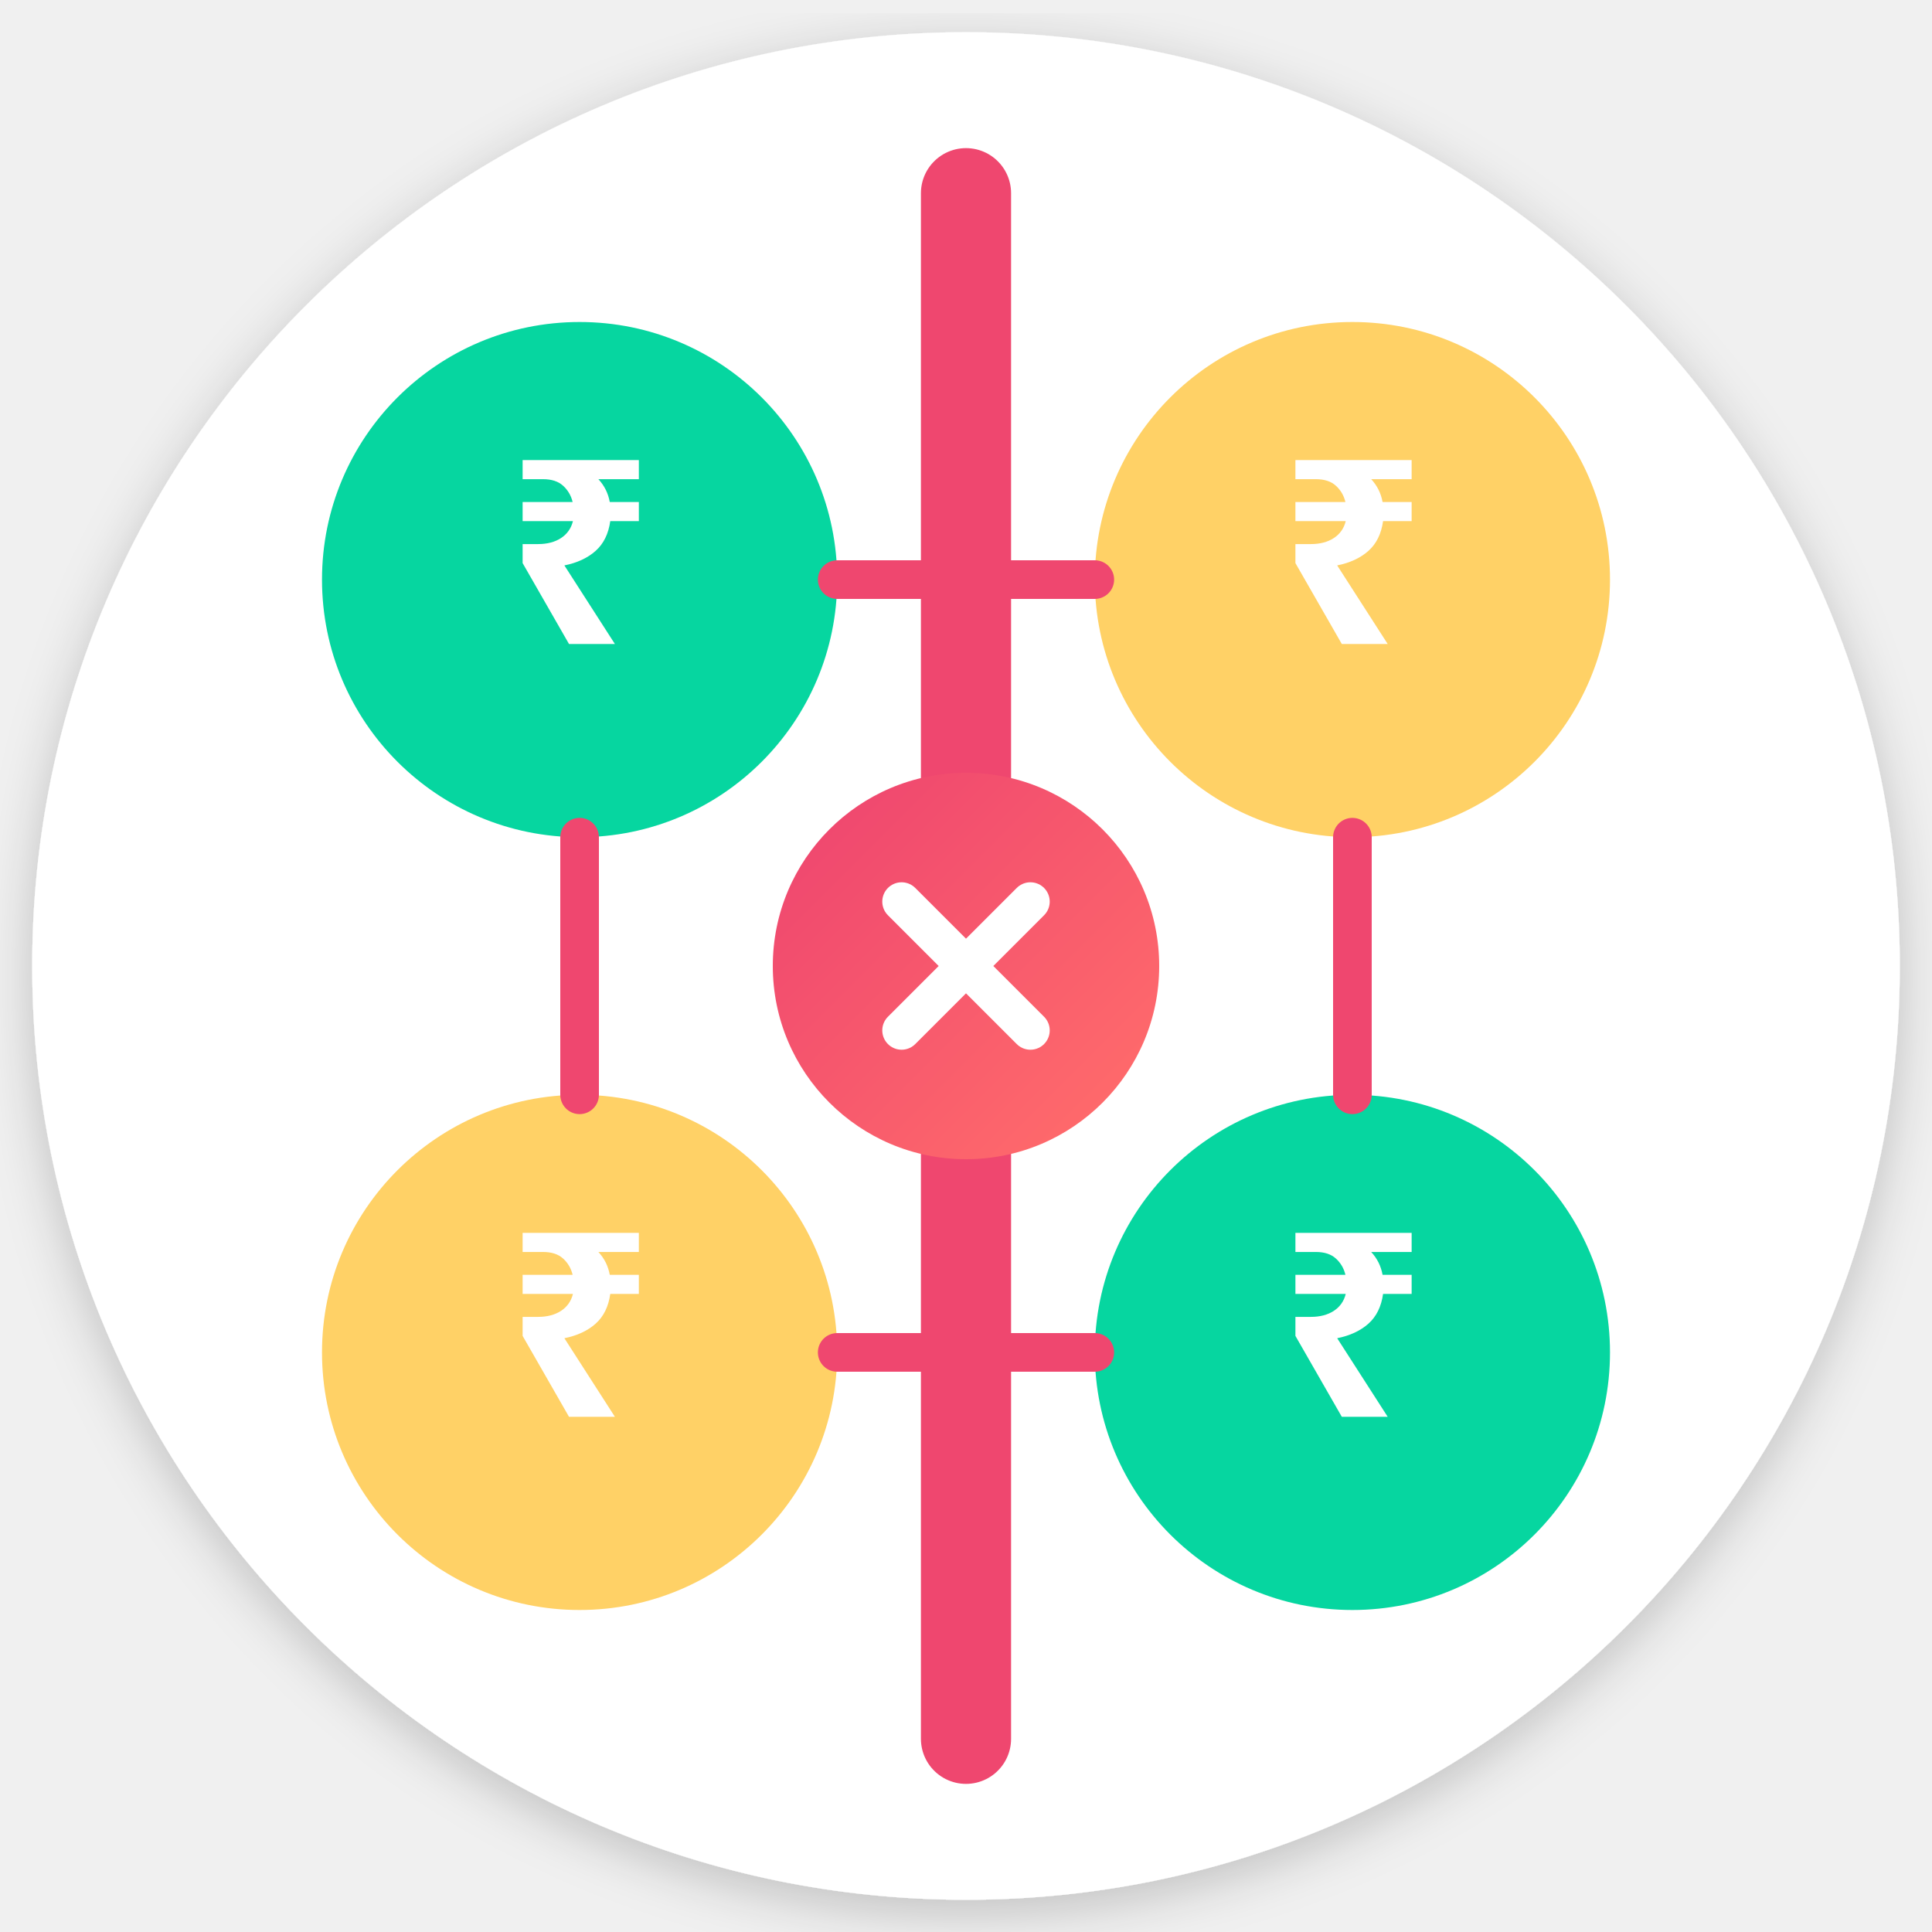
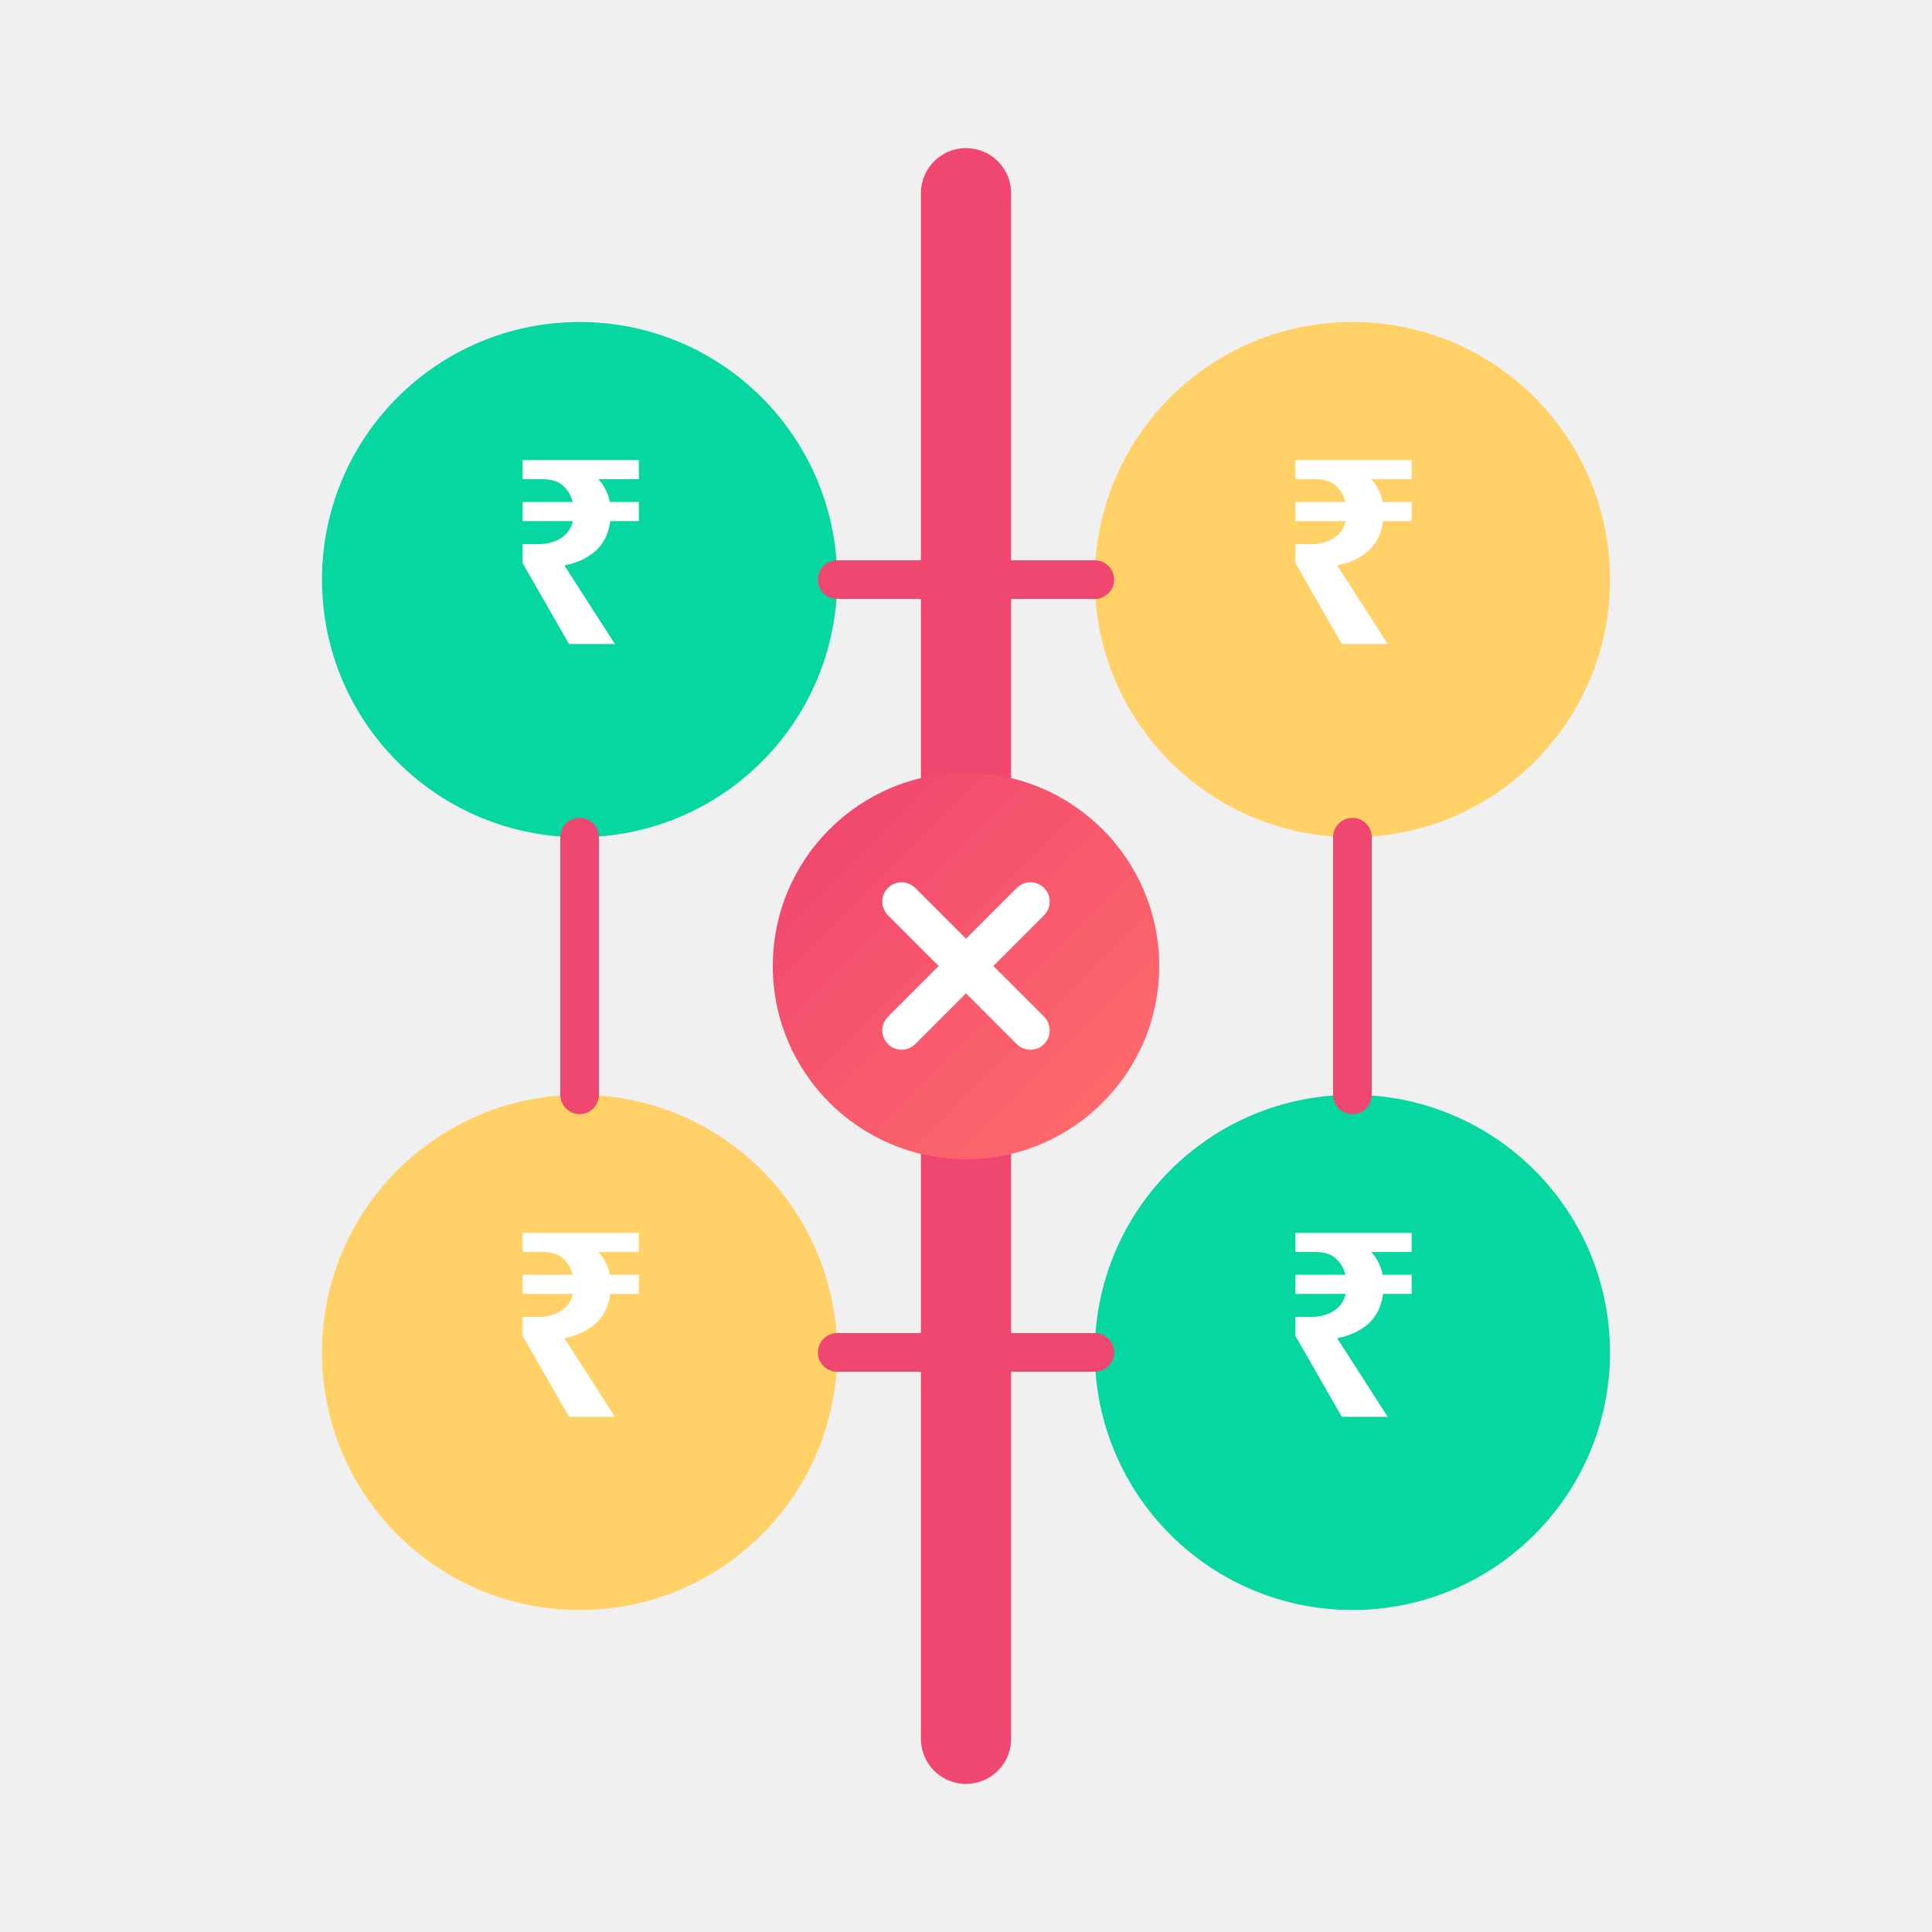
<svg xmlns="http://www.w3.org/2000/svg" viewBox="0 0 300 300">
  <defs>
    <linearGradient id="bgGradient" x1="0%" y1="0%" x2="100%" y2="100%">
      <stop offset="10%" stop-color="#EF476F" />
      <stop offset="90%" stop-color="#FF6B6B" />
    </linearGradient>
    <filter id="shadow" x="-10%" y="-10%" width="120%" height="120%">
      <feDropShadow dx="0" dy="2" stdDeviation="4" flood-opacity="0.2" />
    </filter>
  </defs>
-   <circle cx="150" cy="150" r="145" fill="#FFFFFF" filter="url(#shadow)" />
+   <circle cx="150" cy="150" r="145" fill="none" filter="url(#shadow)" />
  <path d="M150 30 L150 270" stroke="#EF476F" stroke-width="14" stroke-linecap="round" />
  <circle cx="90" cy="90" r="40" fill="#06D6A0" />
  <circle cx="90" cy="210" r="40" fill="#FFD166" />
  <circle cx="210" cy="90" r="40" fill="#FFD166" />
  <circle cx="210" cy="210" r="40" fill="#06D6A0" />
  <path d="M90 130 L90 170" stroke="#EF476F" stroke-width="6" stroke-linecap="round" />
  <path d="M210 130 L210 170" stroke="#EF476F" stroke-width="6" stroke-linecap="round" />
  <path d="M130 90 L170 90" stroke="#EF476F" stroke-width="6" stroke-linecap="round" />
  <path d="M130 210 L170 210" stroke="#EF476F" stroke-width="6" stroke-linecap="round" />
  <text x="90" y="100" font-family="Arial, sans-serif" font-size="40" font-weight="bold" text-anchor="middle" fill="white">₹</text>
  <text x="90" y="220" font-family="Arial, sans-serif" font-size="40" font-weight="bold" text-anchor="middle" fill="white">₹</text>
  <text x="210" y="100" font-family="Arial, sans-serif" font-size="40" font-weight="bold" text-anchor="middle" fill="white">₹</text>
  <text x="210" y="220" font-family="Arial, sans-serif" font-size="40" font-weight="bold" text-anchor="middle" fill="white">₹</text>
  <circle cx="150" cy="150" r="30" fill="url(#bgGradient)" />
  <path d="M140 140 L160 160 M140 160 L160 140" stroke="white" stroke-width="6" stroke-linecap="round" />
</svg>
